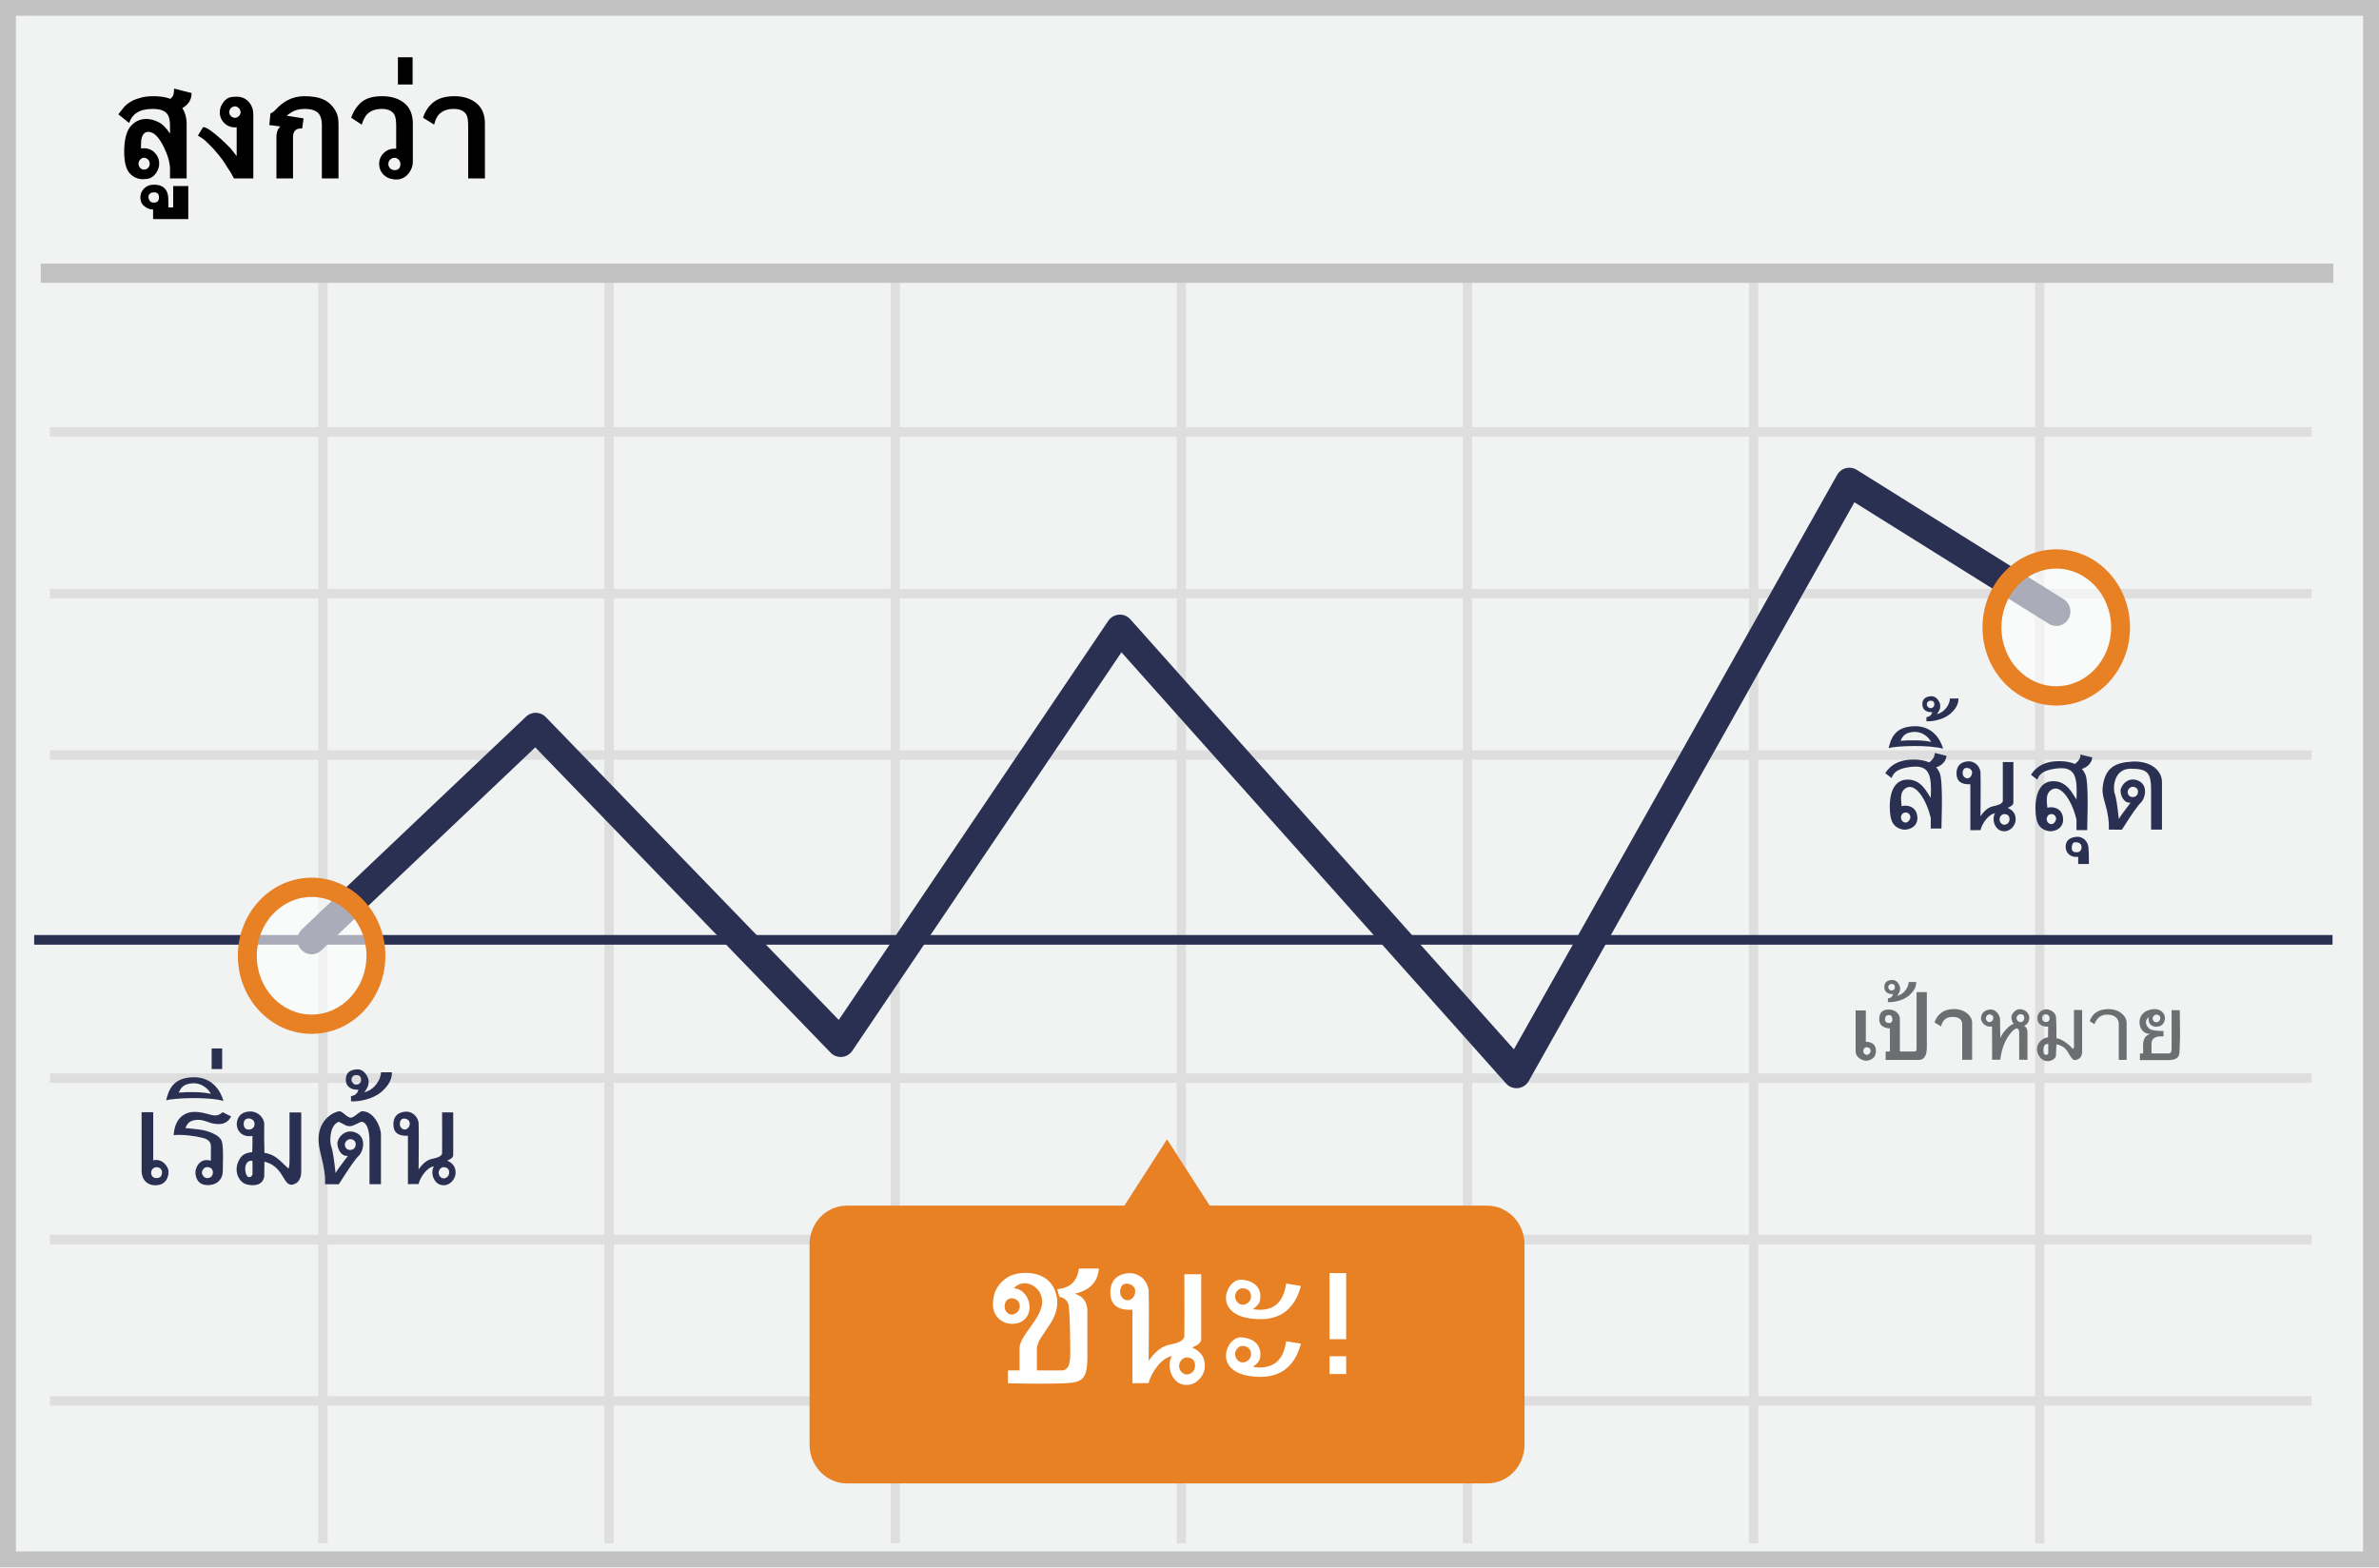
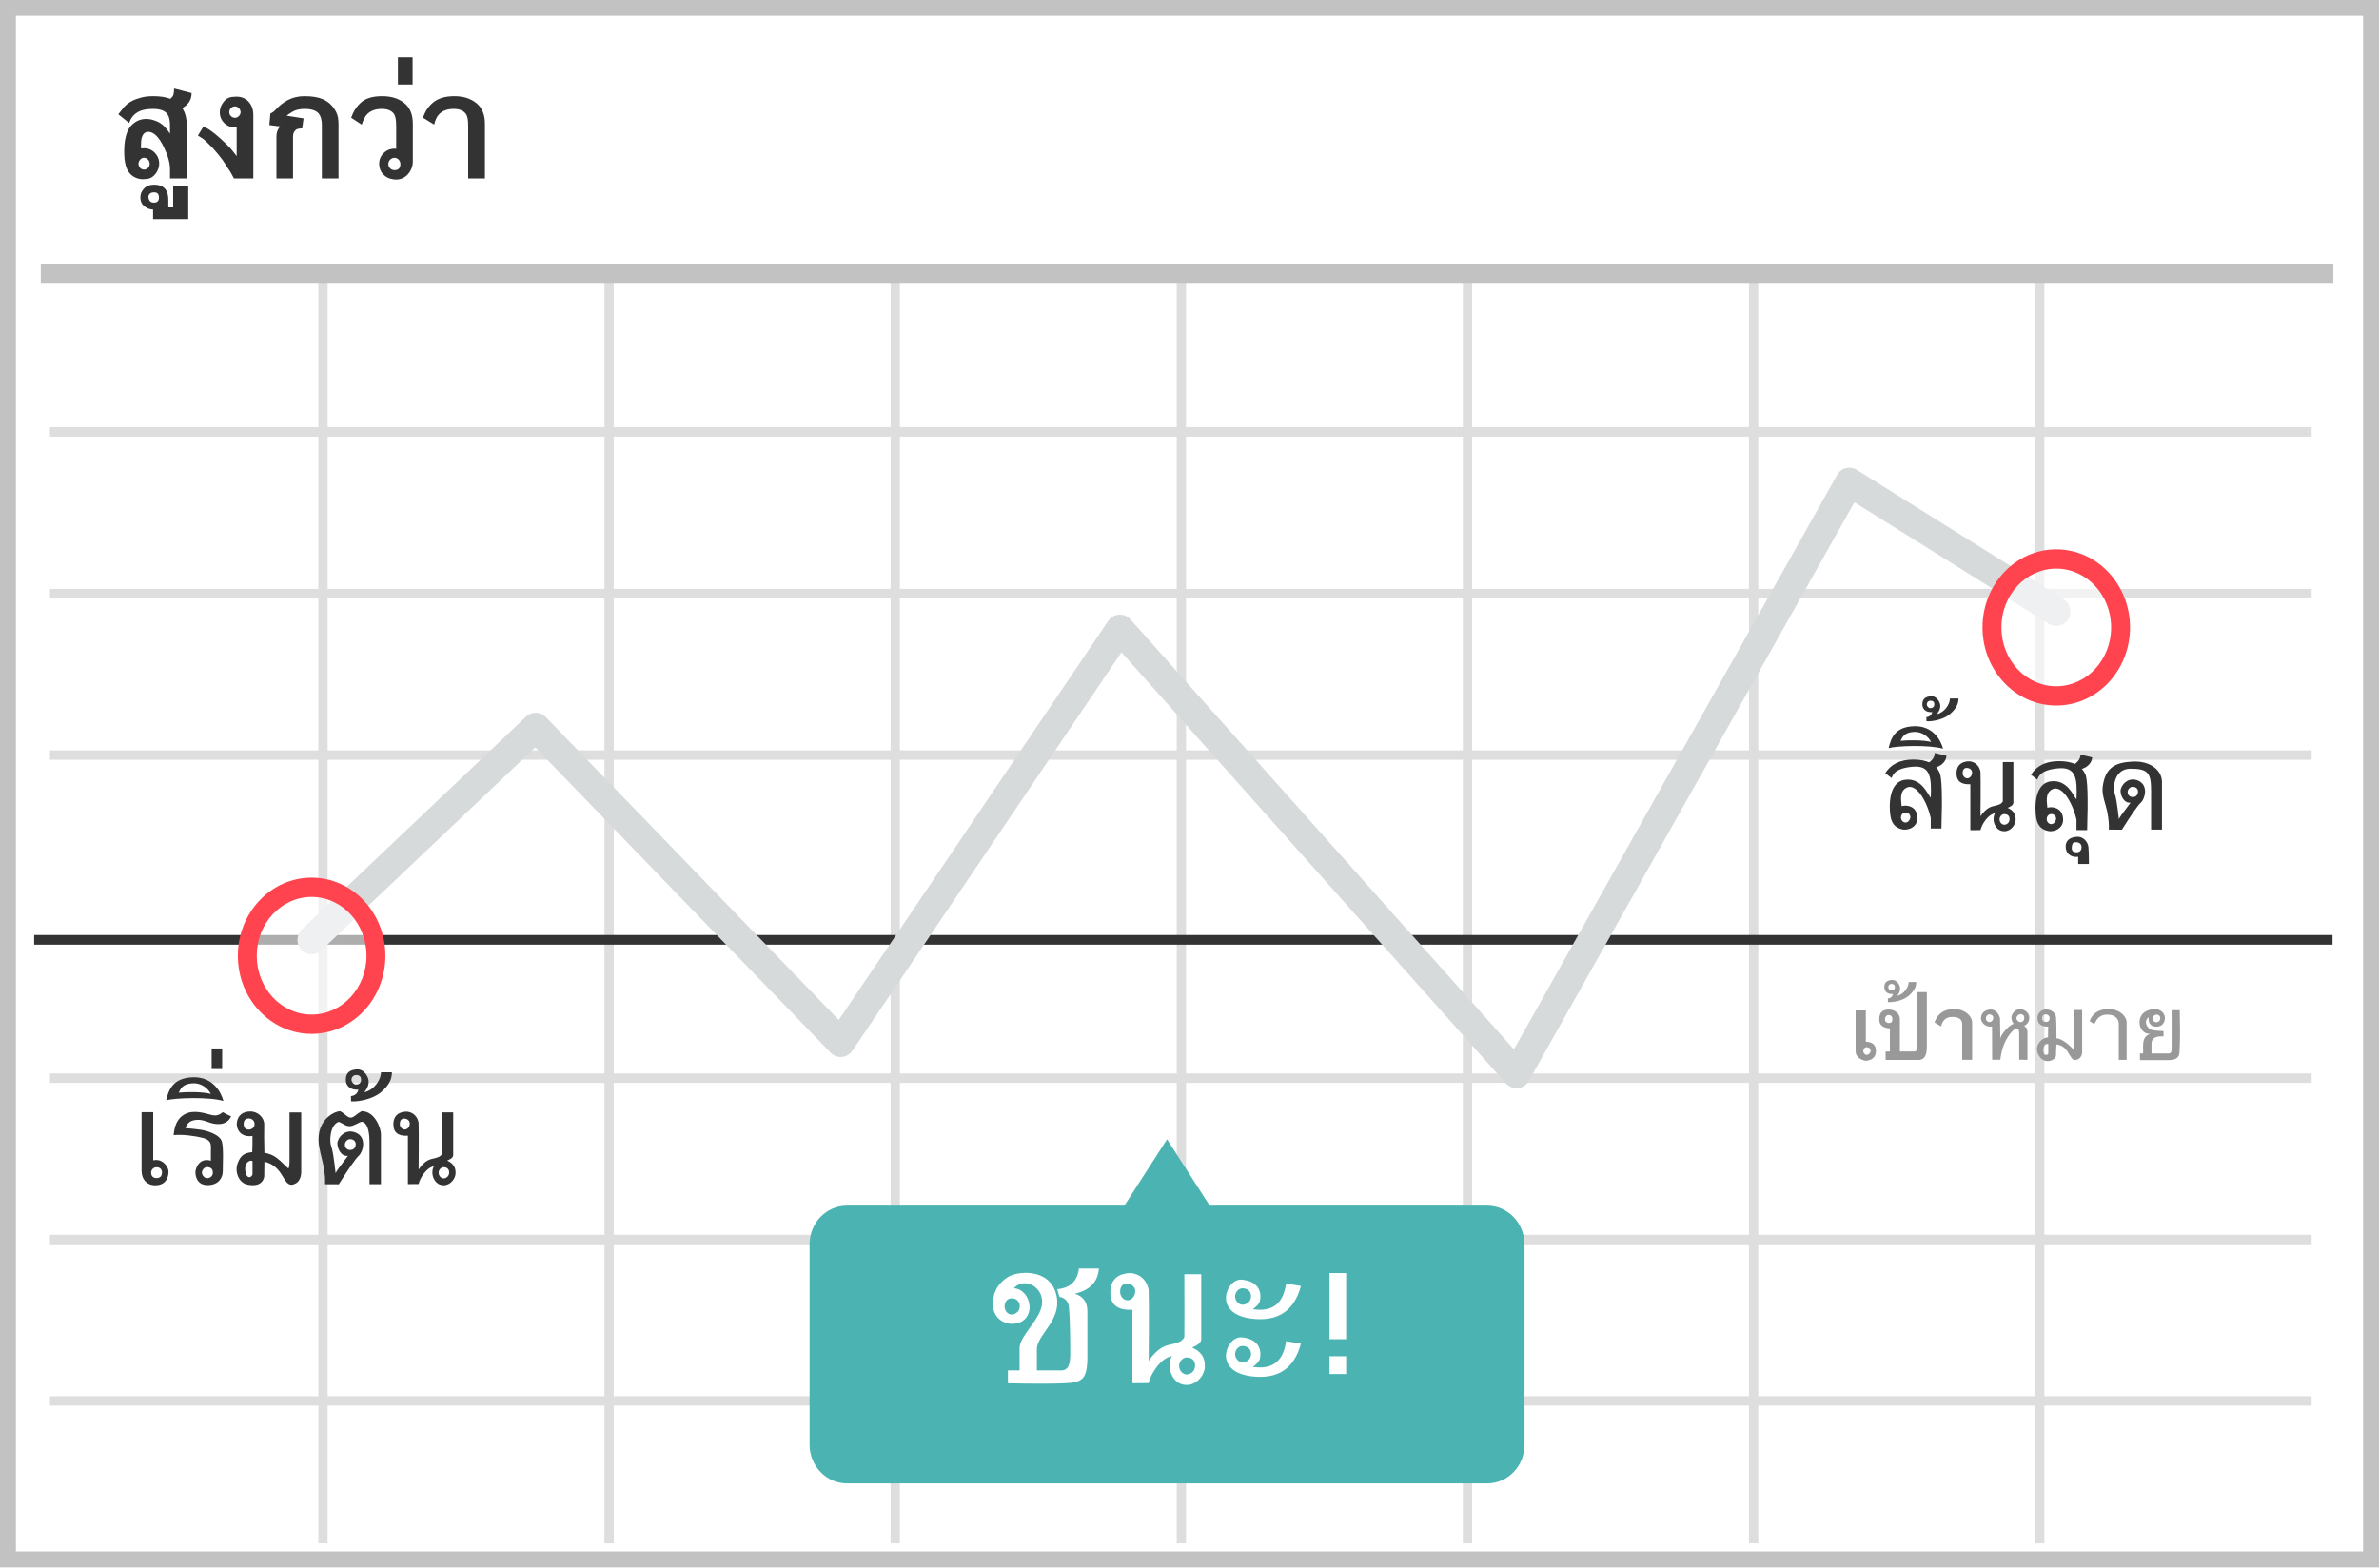
<svg xmlns="http://www.w3.org/2000/svg" width="299" height="197">
  <g fill="none" fill-rule="evenodd">
-     <path fill="#F1F2F2" d="M0 0h299v197H0z" />
+     <path fill="#fff" d="M0 0h299v197H0z" />
    <path d="M2 1.986v193.028h295V1.986H2zM299 0v197H0V0h299z" fill="#C2C2C2" fill-rule="nonzero" />
    <path d="M6.278 54.886v-1.19H290.53v1.19H6.28zm0 20.328v-1.191H290.53v1.19H6.28zm0 20.29v-1.191H290.53v1.19H6.28zm0 40.617v-1.191H290.53v1.19H6.28zm0 20.29v-1.191H290.53v1.19H6.28zm0 20.29v-1.191H290.53v1.19H6.28zM40.008 34h1.167v160h-1.168V34zm35.96 0h1.169v160h-1.168V34zm35.963 0h1.168v160h-1.168V34zm35.962 0h1.168v160h-1.168V34zm35.962 0h1.168v160h-1.168V34zm35.962 0h1.168v160h-1.168V34zm35.962 0h1.168v160h-1.168V34z" fill="#DFDEDE" fill-rule="nonzero" />
-     <path fill="#2A3052" d="M4.295 118.746v-1.212h288.863v1.212z" />
+     <path fill="#333" d="M4.295 118.746v-1.212h288.863v1.212z" />
    <path fill="#C2C2C2" d="M5.128 35.551V33.13h288.13v2.422z" />
-     <path d="M67.275 93.945L40.378 119.47a1.756 1.756 0 0 1-2.517-.092 1.843 1.843 0 0 1 .091-2.568l28.163-26.727a1.756 1.756 0 0 1 2.481.054l36.821 38.07 33.87-50.16a1.76 1.76 0 0 1 2.785-.193l48.2 54.049 40.619-72.197a1.76 1.76 0 0 1 2.475-.644l26.002 16.258a1.838 1.838 0 0 1 .588 2.498 1.76 1.76 0 0 1-2.45.6l-24.439-15.28-40.923 72.737a1.761 1.761 0 0 1-2.862.318l-48.334-54.2-33.82 50.086a1.76 1.76 0 0 1-2.734.245L67.275 93.945z" fill="#2A3052" />
-     <path d="M186.911 151.552h-34.869l-5.364-8.338-5.365 8.338h-34.869c-2.607 0-4.695 2.17-4.695 4.873v25.167c0 2.704 2.124 4.874 4.695 4.874h80.467c2.607 0 4.695-2.17 4.695-4.874v-25.167c0-2.703-2.124-4.873-4.695-4.873z" fill="#E88024" />
+     <path d="M67.275 93.945L40.378 119.47a1.756 1.756 0 01-2.517-.092 1.843 1.843 0 01.091-2.568l28.163-26.727a1.756 1.756 0 012.481.054l36.821 38.07 33.87-50.16a1.76 1.76 0 012.785-.193l48.2 54.049 40.619-72.197a1.76 1.76 0 012.475-.644l26.002 16.258a1.838 1.838 0 01.588 2.498 1.76 1.76 0 01-2.45.6l-24.439-15.28-40.923 72.737a1.761 1.761 0 01-2.862.318l-48.334-54.2-33.82 50.086a1.76 1.76 0 01-2.734.245L67.275 93.945z" fill="#D6DADB" />
+     <path d="M186.911 151.552h-34.869l-5.364-8.338-5.365 8.338h-34.869c-2.607 0-4.695 2.17-4.695 4.873v25.167c0 2.704 2.124 4.874 4.695 4.874h80.467c2.607 0 4.695-2.17 4.695-4.874v-25.167c0-2.703-2.124-4.873-4.695-4.873z" fill="#4BB4B3" />
    <ellipse fill="#FFF" opacity=".6" cx="258.438" cy="78.869" rx="8.084" ry="8.605" />
-     <path d="M258.437 88.686c-5.131 0-9.27-4.407-9.27-9.817s4.139-9.817 9.27-9.817c5.132 0 9.271 4.407 9.271 9.817s-4.139 9.817-9.27 9.817zm0-2.424c3.797 0 6.896-3.298 6.896-7.393s-3.099-7.394-6.896-7.394c-3.797 0-6.896 3.3-6.896 7.394 0 4.095 3.1 7.394 6.896 7.394z" fill="#E88024" fill-rule="nonzero" />
+     <path d="M258.437 88.686c-5.131 0-9.27-4.407-9.27-9.817s4.139-9.817 9.27-9.817c5.132 0 9.271 4.407 9.271 9.817s-4.139 9.817-9.27 9.817zm0-2.424c3.797 0 6.896-3.298 6.896-7.393s-3.099-7.394-6.896-7.394c-3.797 0-6.896 3.3-6.896 7.394 0 4.095 3.1 7.394 6.896 7.394z" fill="#FF444F" fill-rule="nonzero" />
    <ellipse fill="#FFF" opacity=".6" cx="39.165" cy="120.141" rx="8.084" ry="8.605" />
-     <path d="M39.165 129.958c-5.132 0-9.271-4.407-9.271-9.817s4.14-9.817 9.271-9.817c5.132 0 9.271 4.407 9.271 9.817s-4.14 9.817-9.271 9.817zm0-2.424c3.797 0 6.896-3.298 6.896-7.393s-3.099-7.394-6.896-7.394c-3.797 0-6.896 3.3-6.896 7.394 0 4.095 3.099 7.393 6.896 7.393z" fill="#E88024" fill-rule="nonzero" />
-     <path d="M19.258 139.808c-.01 2.601-.01 4.618 0 6.05 1.13-.28 1.923.784 1.923 1.41 0 .627-.243 1.613-1.473 1.716-1.23.102-1.912-.752-1.912-1.8v-7.376h1.462zm.43 6.918a.657.657 0 0 0-.488.19.685.685 0 0 0-.203.49c0 .309.153.681.693.681.539 0 .675-.4.675-.717 0-.316-.204-.644-.676-.644zm8.312-6.92c.35.196.7.37 1.049.519-.3.65-.836.976-1.607.976-1.157 0-1.632-.604-2.732-.53-1.1.074-1.217.699-1.42 1.025.874.083 1.518.154 1.932.213.621.087 2.418.547 2.672 1.515.22.775.106 2.934.106 3.718 0 .784-.52 1.729-1.905 1.729s-1.535-1.207-1.535-1.625c0-.418.441-1.88 1.941-1.444.014-.967.017-1.553.01-1.757-.01-.306-.03-.853-.99-1.103s-2.62-.478-3.695-.35c.082-1.012.365-2.104 1.463-2.664s2.51-.072 3.222.112c.712.185 1.058 0 1.489-.334zm-1.97 6.903c-.398 0-.653.426-.653.691 0 .265.27.692.653.692.382 0 .725-.237.725-.71 0-.475-.326-.673-.725-.673zm-5.147-8.396c.318-1.365.882-2.832 3.383-2.899 2.502-.067 3.525 1.88 3.815 2.977-1.826-.54-6.152-.386-7.198-.078zm1.587-.965c1.026-.111 3.055-.111 4.03.155-.341-.707-1.247-1.401-2.274-1.333-1.027.067-1.454.434-1.756 1.178zm4.131-5.553h1.322v2.584H26.6l.001-2.584zm9.787 8.038h1.471v7.482c0 .73-.334 1.295-.725 1.456-.23.095-.415.231-.746.108-.85-.316-.95-2.327-3.155-2.853-.01.37-.017.996-.022 1.875-.215 1.126-1.312 1.214-2.217.978s-1.521-1.454-1.145-2.593c.38-1.148.984-1.36 1.853-1.463.032-.713.041-1.392.026-2.036-1.401.235-2.064-.785-1.96-1.671.103-.887.737-1.402 1.699-1.402.962-.001 1.766.792 1.744 1.658-.022.866-.015 2.126.022 3.539.797.14 1.325.405 1.987.999.188.168.52.519 1.029.975.098-.14.14-.4.14-1.11v-5.942zm-5.116.76c-.337 0-.647.156-.647.7 0 .542.34.698.647.698.308 0 .724-.219.724-.692 0-.472-.386-.705-.723-.705l-.001-.001zm.465 5.373c-.083-.098-.35-.101-.599.1-.248.201-.456.785-.216 1.5.24.716.815.34.815 0v-1.6zm14.704 2.891v-5.254c0-2.351-.735-2.59-.987-2.59s-.974.551-1.496.551-.691-.256-1.38-.551c-1.15.396-1.184 2.528-.948 3.083.157.37.34 1.493.547 3.37.062-.18.578-.905 1.553-2.173-.869.113-1.328-.92-1.328-1.57 0-.649.96-1.953 2.35-1.334 1.39.619.868 2.426.328 2.904-.36.32-1.193 1.51-2.502 3.574l-1.73-.01c.03-.536.03-1.172-.228-2.457-.17-.848-.583-2.106-.583-3.18 0-2.699 2.166-3.543 2.686-3.543.532.21.93.813 1.34.813.413 0 .633-.391 1.39-.813 1.706 0 2.426 2.213 2.426 2.893v6.287H46.44zm-2.431-5.66c-.372 0-.668.358-.668.682 0 .325.213.672.668.672.455 0 .7-.323.7-.722 0-.4-.328-.633-.7-.633v.001zm3.874-8.409c.761.003 1.155 0 1.372 0 .007.694-.213 1.522-1.372 2.507-1.02.865-2.804 1.213-3.764 1.146l-.01-.66c.504-.058.816-.328.938-.81-.836.066-1.586-.324-1.586-1.253 0-.93.584-1.231 1.363-1.299.779-.068 1.274.637 1.445 1.149.172.512 0 1.178-.493 1.727 1.253-.261 2.107-1.577 2.107-2.507zm-3.14.347a.563.563 0 0 0-.404.172.586.586 0 0 0-.164.413c0 .29.272.613.568.613.297 0 .637-.148.637-.613 0-.466-.288-.585-.637-.585zm10.82 4.695h1.398v5.382c0 .36-.52.577-.754.677.785.37 1.054.84 1.054 1.553 0 .712-.646 1.547-1.504 1.547-.856 0-1.264-.711-1.377-1.238-.113-.526.029-1.03.179-1.147-.914.115-1.774 1.435-1.949 2.23l-1.343.012v-6.08c-1.218.064-1.828-.412-1.828-1.431 0-1.528 1.314-1.598 1.66-1.598.346 0 1.283.217 1.511 1.385.05 1.277 0 5.566 0 5.88.334-.503.91-1.152 1.624-1.314.716-.163 1.133-.254 1.328-.654.012-.816.012-2.55 0-5.205v.001zm.191 6.884c-.29 0-.623.298-.623.705s.334.704.623.704a.698.698 0 0 0 .505-.225.727.727 0 0 0 .192-.526c0-.53-.406-.658-.696-.658zm-4.976-6.107c-.384 0-.53.332-.53.688 0 .356.28.688.617.688.338 0 .635-.35.635-.746 0-.395-.338-.63-.722-.63zM237.368 94.04c.303-1.298.839-2.692 3.216-2.756 2.377-.063 3.35 1.788 3.626 2.83-1.736-.513-5.848-.367-6.841-.074h-.001zm1.508-.918c.976-.106 2.904-.106 3.832.147-.325-.672-1.186-1.331-2.162-1.267-.976.064-1.383.413-1.67 1.12zm31.481 11.162v-4.88c0-2.235-.375-2.775-2.578-2.775-2.202 0-2.22 2.602-1.995 3.13.15.35.323 1.418.52 3.203.06-.172.55-.86 1.475-2.066-.825.108-1.261-.874-1.261-1.491 0-.618.912-1.857 2.233-1.27 1.321.589.825 2.306.313 2.761-.343.303-1.135 1.435-2.378 3.397l-1.645-.01c.027-.51.027-1.114-.217-2.335-.161-.806-.682-2.012-.554-3.022.307-2.406 1.514-3.072 3.727-3.193 2.212-.122 3.726 1.051 3.726 2.575v5.976h-1.366zm-2.31-5.38c-.355 0-.636.34-.636.648 0 .309.203.639.635.639s.667-.307.667-.687c0-.38-.313-.6-.667-.6zm-22.978-11.099c.597.003.904 0 1.076 0 .005.544-.168 1.192-1.076 1.963-.797.677-2.195.95-2.946.898l-.008-.518c.395-.044.64-.256.735-.633-.655.051-1.242-.254-1.242-.982s.458-.963 1.067-1.016c.61-.053.998.498 1.131.9.135.4 0 .921-.386 1.351.981-.204 1.649-1.235 1.649-1.963zm-2.458.272a.44.44 0 0 0-.315.135.459.459 0 0 0-.129.323c0 .227.213.48.444.48.233 0 .5-.115.5-.48s-.226-.458-.5-.458zm9.108 7.711h1.33v5.116c0 .342-.495.549-.715.643.745.353 1 .8 1 1.477 0 .676-.614 1.47-1.428 1.47-.815 0-1.202-.676-1.31-1.176-.108-.5.027-.98.17-1.09-.869.11-1.686 1.363-1.853 2.119l-1.276.012v-5.78c-1.158.062-1.737-.391-1.737-1.36 0-1.452 1.248-1.519 1.577-1.519.33 0 1.22.207 1.436 1.317.047 1.213 0 5.29 0 5.588.319-.477.865-1.094 1.545-1.249.679-.154 1.077-.24 1.262-.62.01-.776.01-2.425 0-4.948zm.184 6.544c-.277 0-.593.283-.593.67 0 .386.317.67.593.67a.677.677 0 0 0 .662-.715c0-.503-.387-.625-.662-.625zm-4.73-5.804c-.366 0-.504.315-.504.654 0 .338.265.654.587.654.32 0 .603-.334.603-.71 0-.375-.322-.598-.687-.598zm13.603-.494c.257-.204.706-.546.706-1.19.636.152 1.125.273 1.467.364 0 .523-.446 1.186-1.292 1.448.228.251.351.497.428.666.287.547.365 2.888.235 7.022h-1.342c.007-.55.007-.99 0-1.32-.573-2.429-1.921-4.321-2.991-3.83-1.07.49-.67 1.825-.67 2.341.67-.19 1.854 0 1.976 1.326.124 1.325-1.183 1.738-1.835 1.608-.652-.13-1.348-.469-1.544-1.69-.197-1.222-.246-4.281 1.819-4.558 2.064-.276 2.834 1.767 3.245 2.265.124-2.726-.092-4.12-2.345-3.9-2.252.22-2.42 1.066-2.577 1.416a20.841 20.841 0 0 0-.798-.614c.725-1.141 1.901-1.712 3.531-1.712.873 0 1.513.147 1.987.358zm-2.955 6.298c-.39 0-.586.334-.586.633s.227.632.586.632.596-.441.596-.693a.584.584 0 0 0-.596-.572zm-15.36-6.497c.256-.204.706-.546.706-1.19.636.151 1.125.272 1.468.363 0 .524-.446 1.187-1.293 1.449.228.25.353.497.428.665.287.548.366 2.889.235 7.023h-1.342c.006-.55.006-.991 0-1.321-.573-2.428-1.92-4.32-2.991-3.83-1.07.49-.67 1.825-.67 2.342.67-.19 1.854 0 1.976 1.325.123 1.326-1.184 1.739-1.834 1.609-.652-.13-1.348-.47-1.545-1.69-.196-1.223-.245-4.282 1.82-4.558 2.063-.277 2.833 1.767 3.244 2.264.124-2.726-.092-4.12-2.344-3.9-2.254.22-2.421 1.067-2.578 1.416a20.841 20.841 0 0 0-.798-.614c.725-1.14 1.902-1.711 3.532-1.711.872 0 1.512.146 1.987.358zm-2.955 6.298c-.389 0-.586.333-.586.632 0 .3.228.632.586.632.359 0 .596-.44.596-.692a.584.584 0 0 0-.596-.572zm21.686 6.472a41.501 41.501 0 0 1 0-.904c-1.088.127-1.574-.582-1.574-1.27 0-.686.41-1.153 1.344-1.24.934-.086 1.445.706 1.513 1.24.045.358.068 1.082.068 2.174h-1.351zm-.264-2.732c-.258 0-.477 0-.54.614-.06.614.363.645.638.645s.587-.157.587-.645-.427-.614-.685-.614z" fill="#2A3052" fill-rule="nonzero" />
-     <path d="M272.934 126.98h1.023c.047 2.251.047 3.704 0 4.359-.071.981.245 1.917-1.468 1.917h-3.538v-.832h.394c.092-.718-.326-2.111.927-2.463-1.534.086-1.936-2.305-.408-2.914 1.53-.609 2.23.312 2.23.888 0 .548-.29 1.123-1.077 1.123-.408 0-1.082-.194-.97-1.192-.55.398-.389 1.122.179 1.502.204.137.766.215 1.69.235v.677c-1.005-.067-1.508.238-1.508.916v1.228h2.081c.445 0 .445-.25.445-.92v-4.524zm-1.922.555c-.19 0-.462.223-.462.481 0 .26.195.482.461.482.269 0 .496-.195.496-.537 0-.341-.306-.426-.495-.426zm-4.72 5.69h.989v-4.704c0-.749-.904-1.777-2.53-1.668-1.083.073-1.788.576-2.115 1.509.188.111.388.236.598.375.301-.784.819-1.183 1.553-1.196 1.1-.02 1.506.569 1.506 1.196v4.488zm-19.677-.005h1.247v-4.704c0-.748-.903-1.776-2.529-1.667-1.084.072-1.818.628-2.202 1.667.342.198.618.366.83.505.18-.78.637-1.176 1.372-1.19 1.101-.02 1.282.526 1.282.902v4.487zm14.046-6.258h1.03v5.243c0 .507-.25 1.048-1.03 1.048-.705-.41-.676-1.733-2.198-1.974-.04.531-.059.993-.059 1.385 0 .59-1.458 1.28-2.17 0-.713-1.28.474-2.26 1.166-2.26.013-.76.02-1.21.02-1.35-.43.002-1.274-.076-1.34-.961-.065-.886.653-1.215 1.1-1.215.448 0 1.167.329 1.223.97.057.641.057 1.923.06 2.679.652-.033 1.867 1.047 2.032 1.3.232.04.166-.506.166-.964v-3.901zm-3.587.542c-.237 0-.415.17-.415.482 0 .312.211.482.47.482.26 0 .471-.122.471-.478s-.289-.486-.526-.486zm.359 3.733c-.495-.109-.677.425-.612.988.067.564.612.393.612.174v-1.162zm-2.617 1.983l-1.034-.012-.006-3.515c-.092-.667-.538-.495-1.119.235-.58.73-1.08 1.764-1.254 3.286h-1.025l-.012-4.184c-1.005.148-1.392-.706-1.392-.982s.08-.995 1.034-1.138c.953-.144 1.373.875 1.362 1.205-.006.22.004 1.01.033 2.374.229-.679 1.229-1.724 1.715-1.802-.203-.078-.318-.563-.318-.84 0-.276.397-.993 1.068-.993.67 0 1.179.544 1.179 1.047 0 .504-.225.852-.659 1.061.257.106.428.405.428.73v3.528zm-.88-5.734c-.249 0-.5.252-.5.5 0 .247.271.499.5.499.229 0 .479-.162.479-.526 0-.365-.23-.473-.48-.473zm-3.912.022c-.212 0-.437.25-.437.488s.19.482.437.482.448-.155.496-.482c.048-.326-.285-.488-.496-.488zm-7.852-2.794v6.884c0 .768-.152 1.636-1.03 1.636h-4.149v-1.06h.534v-2.896c-.894-.063-1.34-.448-1.34-1.155 0-1.062.654-1.224 1.226-1.224.571 0 1.37.373 1.37 1.224v4.05h1.77c.327 0 .327-.131.327-.482v-6.977h1.292zm-4.812 2.877c-.268 0-.45.242-.45.554 0 .311.255.453.449.453.195 0 .48-.022.48-.453s-.213-.554-.48-.554zm-2.856-.577v3.936c.845.017 1.268.408 1.268 1.172 0 1.146-1.14 1.22-1.268 1.22-.127 0-1.285-.22-1.285-1.22v-5.108h1.285zm.125 4.62c-.25 0-.443.197-.443.481 0 .285.222.483.443.483.22 0 .472-.234.472-.514s-.224-.45-.472-.45z" fill="#6D6E71" fill-rule="nonzero" />
-     <path d="M239.888 123.44c.527.002.8 0 .95 0 .005.48-.147 1.054-.95 1.737-.706.599-1.943.84-2.608.793l-.008-.457c.35-.04.567-.227.651-.561-.579.046-1.098-.224-1.098-.868s.404-.853.943-.9c.54-.047.883.442 1.002.796.118.355 0 .816-.342 1.197.869-.182 1.46-1.093 1.46-1.737zm-2.175.24a.39.39 0 0 0-.28.119.405.405 0 0 0-.114.286c0 .201.189.425.394.425.205 0 .442-.102.442-.425 0-.322-.2-.405-.441-.405h-.001z" fill="#6D6E71" fill-rule="nonzero" />
+     <path d="M39.165 129.958c-5.132 0-9.271-4.407-9.271-9.817s4.14-9.817 9.271-9.817c5.132 0 9.271 4.407 9.271 9.817s-4.14 9.817-9.271 9.817zm0-2.424c3.797 0 6.896-3.298 6.896-7.393s-3.099-7.394-6.896-7.394c-3.797 0-6.896 3.3-6.896 7.394 0 4.095 3.099 7.393 6.896 7.393z" fill="#FF444F" fill-rule="nonzero" />
+     <path d="M19.258 139.808c-.01 2.601-.01 4.618 0 6.05 1.13-.28 1.923.784 1.923 1.41 0 .627-.243 1.613-1.473 1.716-1.23.102-1.912-.752-1.912-1.8v-7.376h1.462zm.43 6.918a.657.657 0 00-.488.19.685.685 0 00-.203.49c0 .309.153.681.693.681.539 0 .675-.4.675-.717 0-.316-.204-.644-.676-.644zm8.312-6.92c.35.196.7.37 1.049.519-.3.65-.836.976-1.607.976-1.157 0-1.632-.604-2.732-.53-1.1.074-1.217.699-1.42 1.025.874.083 1.518.154 1.932.213.621.087 2.418.547 2.672 1.515.22.775.106 2.934.106 3.718 0 .784-.52 1.729-1.905 1.729s-1.535-1.207-1.535-1.625c0-.418.441-1.88 1.941-1.444.014-.967.017-1.553.01-1.757-.01-.306-.03-.853-.99-1.103s-2.62-.478-3.695-.35c.082-1.012.365-2.104 1.463-2.664s2.51-.072 3.222.112c.712.185 1.058 0 1.489-.334zm-1.97 6.903c-.398 0-.653.426-.653.691 0 .265.27.692.653.692.382 0 .725-.237.725-.71 0-.475-.326-.673-.725-.673zm-5.147-8.396c.318-1.365.882-2.832 3.383-2.899 2.502-.067 3.525 1.88 3.815 2.977-1.826-.54-6.152-.386-7.198-.078zm1.587-.965c1.026-.111 3.055-.111 4.03.155-.341-.707-1.247-1.401-2.274-1.333-1.027.067-1.454.434-1.756 1.178zm4.131-5.553h1.322v2.584H26.6l.001-2.584zm9.787 8.038h1.471v7.482c0 .73-.334 1.295-.725 1.456-.23.095-.415.231-.746.108-.85-.316-.95-2.327-3.155-2.853-.01.37-.017.996-.022 1.875-.215 1.126-1.312 1.214-2.217.978s-1.521-1.454-1.145-2.593c.38-1.148.984-1.36 1.853-1.463.032-.713.041-1.392.026-2.036-1.401.235-2.064-.785-1.96-1.671.103-.887.737-1.402 1.699-1.402.962-.001 1.766.792 1.744 1.658-.022.866-.015 2.126.022 3.539.797.14 1.325.405 1.987.999.188.168.52.519 1.029.975.098-.14.14-.4.14-1.11v-5.942zm-5.116.76c-.337 0-.647.156-.647.7 0 .542.34.698.647.698.308 0 .724-.219.724-.692 0-.472-.386-.705-.723-.705l-.001-.001zm.465 5.373c-.083-.098-.35-.101-.599.1-.248.201-.456.785-.216 1.5.24.716.815.34.815 0v-1.6zm14.704 2.891v-5.254c0-2.351-.735-2.59-.987-2.59s-.974.551-1.496.551-.691-.256-1.38-.551c-1.15.396-1.184 2.528-.948 3.083.157.37.34 1.493.547 3.37.062-.18.578-.905 1.553-2.173-.869.113-1.328-.92-1.328-1.57 0-.649.96-1.953 2.35-1.334 1.39.619.868 2.426.328 2.904-.36.32-1.193 1.51-2.502 3.574l-1.73-.01c.03-.536.03-1.172-.228-2.457-.17-.848-.583-2.106-.583-3.18 0-2.699 2.166-3.543 2.686-3.543.532.21.93.813 1.34.813.413 0 .633-.391 1.39-.813 1.706 0 2.426 2.213 2.426 2.893v6.287H46.44zm-2.431-5.66c-.372 0-.668.358-.668.682 0 .325.213.672.668.672.455 0 .7-.323.7-.722 0-.4-.328-.633-.7-.633v.001zm3.874-8.409c.761.003 1.155 0 1.372 0 .007.694-.213 1.522-1.372 2.507-1.02.865-2.804 1.213-3.764 1.146l-.01-.66c.504-.058.816-.328.938-.81-.836.066-1.586-.324-1.586-1.253 0-.93.584-1.231 1.363-1.299.779-.068 1.274.637 1.445 1.149.172.512 0 1.178-.493 1.727 1.253-.261 2.107-1.577 2.107-2.507zm-3.14.347a.563.563 0 00-.404.172.586.586 0 00-.164.413c0 .29.272.613.568.613.297 0 .637-.148.637-.613 0-.466-.288-.585-.637-.585zm10.82 4.695h1.398v5.382c0 .36-.52.577-.754.677.785.37 1.054.84 1.054 1.553 0 .712-.646 1.547-1.504 1.547-.856 0-1.264-.711-1.377-1.238-.113-.526.029-1.03.179-1.147-.914.115-1.774 1.435-1.949 2.23l-1.343.012v-6.08c-1.218.064-1.828-.412-1.828-1.431 0-1.528 1.314-1.598 1.66-1.598.346 0 1.283.217 1.511 1.385.05 1.277 0 5.566 0 5.88.334-.503.91-1.152 1.624-1.314.716-.163 1.133-.254 1.328-.654.012-.816.012-2.55 0-5.205v.001zm.191 6.884c-.29 0-.623.298-.623.705s.334.704.623.704a.698.698 0 00.505-.225.727.727 0 00.192-.526c0-.53-.406-.658-.696-.658zm-4.976-6.107c-.384 0-.53.332-.53.688 0 .356.28.688.617.688.338 0 .635-.35.635-.746 0-.395-.338-.63-.722-.63zM237.368 94.04c.303-1.298.839-2.692 3.216-2.756 2.377-.063 3.35 1.788 3.626 2.83-1.736-.513-5.848-.367-6.841-.074h-.001zm1.508-.918c.976-.106 2.904-.106 3.832.147-.325-.672-1.186-1.331-2.162-1.267-.976.064-1.383.413-1.67 1.12zm31.481 11.162v-4.88c0-2.235-.375-2.775-2.578-2.775-2.202 0-2.22 2.602-1.995 3.13.15.35.323 1.418.52 3.203.06-.172.55-.86 1.475-2.066-.825.108-1.261-.874-1.261-1.491 0-.618.912-1.857 2.233-1.27 1.321.589.825 2.306.313 2.761-.343.303-1.135 1.435-2.378 3.397l-1.645-.01c.027-.51.027-1.114-.217-2.335-.161-.806-.682-2.012-.554-3.022.307-2.406 1.514-3.072 3.727-3.193 2.212-.122 3.726 1.051 3.726 2.575v5.976h-1.366zm-2.31-5.38c-.355 0-.636.34-.636.648 0 .309.203.639.635.639s.667-.307.667-.687c0-.38-.313-.6-.667-.6zm-22.978-11.099c.597.003.904 0 1.076 0 .005.544-.168 1.192-1.076 1.963-.797.677-2.195.95-2.946.898l-.008-.518c.395-.044.64-.256.735-.633-.655.051-1.242-.254-1.242-.982s.458-.963 1.067-1.016c.61-.053.998.498 1.131.9.135.4 0 .921-.386 1.351.981-.204 1.649-1.235 1.649-1.963zm-2.458.272a.44.44 0 00-.315.135.459.459 0 00-.129.323c0 .227.213.48.444.48.233 0 .5-.115.5-.48s-.226-.458-.5-.458zm9.108 7.711h1.33v5.116c0 .342-.495.549-.715.643.745.353 1 .8 1 1.477 0 .676-.614 1.47-1.428 1.47-.815 0-1.202-.676-1.31-1.176-.108-.5.027-.98.17-1.09-.869.11-1.686 1.363-1.853 2.119l-1.276.012v-5.78c-1.158.062-1.737-.391-1.737-1.36 0-1.452 1.248-1.519 1.577-1.519.33 0 1.22.207 1.436 1.317.047 1.213 0 5.29 0 5.588.319-.477.865-1.094 1.545-1.249.679-.154 1.077-.24 1.262-.62.01-.776.01-2.425 0-4.948zm.184 6.544c-.277 0-.593.283-.593.67 0 .386.317.67.593.67a.677.677 0 00.662-.715c0-.503-.387-.625-.662-.625zm-4.73-5.804c-.366 0-.504.315-.504.654 0 .338.265.654.587.654.32 0 .603-.334.603-.71 0-.375-.322-.598-.687-.598zm13.603-.494c.257-.204.706-.546.706-1.19.636.152 1.125.273 1.467.364 0 .523-.446 1.186-1.292 1.448.228.251.351.497.428.666.287.547.365 2.888.235 7.022h-1.342c.007-.55.007-.99 0-1.32-.573-2.429-1.921-4.321-2.991-3.83-1.07.49-.67 1.825-.67 2.341.67-.19 1.854 0 1.976 1.326.124 1.325-1.183 1.738-1.835 1.608-.652-.13-1.348-.469-1.544-1.69-.197-1.222-.246-4.281 1.819-4.558 2.064-.276 2.834 1.767 3.245 2.265.124-2.726-.092-4.12-2.345-3.9-2.252.22-2.42 1.066-2.577 1.416a20.841 20.841 0 00-.798-.614c.725-1.141 1.901-1.712 3.531-1.712.873 0 1.513.147 1.987.358zm-2.955 6.298c-.39 0-.586.334-.586.633s.227.632.586.632.596-.441.596-.693a.584.584 0 00-.596-.572zm-15.36-6.497c.256-.204.706-.546.706-1.19.636.151 1.125.272 1.468.363 0 .524-.446 1.187-1.293 1.449.228.25.353.497.428.665.287.548.366 2.889.235 7.023h-1.342c.006-.55.006-.991 0-1.321-.573-2.428-1.92-4.32-2.991-3.83-1.07.49-.67 1.825-.67 2.342.67-.19 1.854 0 1.976 1.325.123 1.326-1.184 1.739-1.834 1.609-.652-.13-1.348-.47-1.545-1.69-.196-1.223-.245-4.282 1.82-4.558 2.063-.277 2.833 1.767 3.244 2.264.124-2.726-.092-4.12-2.344-3.9-2.254.22-2.421 1.067-2.578 1.416a20.841 20.841 0 00-.798-.614c.725-1.14 1.902-1.711 3.532-1.711.872 0 1.512.146 1.987.358zm-2.955 6.298c-.389 0-.586.333-.586.632 0 .3.228.632.586.632.359 0 .596-.44.596-.692a.584.584 0 00-.596-.572zm21.686 6.472a41.501 41.501 0 010-.904c-1.088.127-1.574-.582-1.574-1.27 0-.686.41-1.153 1.344-1.24.934-.086 1.445.706 1.513 1.24.045.358.068 1.082.068 2.174h-1.351zm-.264-2.732c-.258 0-.477 0-.54.614-.06.614.363.645.638.645s.587-.157.587-.645-.427-.614-.685-.614z" fill="#333" fill-rule="nonzero" />
+     <path d="M272.934 126.98h1.023c.047 2.251.047 3.704 0 4.359-.071.981.245 1.917-1.468 1.917h-3.538v-.832h.394c.092-.718-.326-2.111.927-2.463-1.534.086-1.936-2.305-.408-2.914 1.53-.609 2.23.312 2.23.888 0 .548-.29 1.123-1.077 1.123-.408 0-1.082-.194-.97-1.192-.55.398-.389 1.122.179 1.502.204.137.766.215 1.69.235v.677c-1.005-.067-1.508.238-1.508.916v1.228h2.081c.445 0 .445-.25.445-.92v-4.524zm-1.922.555c-.19 0-.462.223-.462.481 0 .26.195.482.461.482.269 0 .496-.195.496-.537 0-.341-.306-.426-.495-.426zm-4.72 5.69h.989v-4.704c0-.749-.904-1.777-2.53-1.668-1.083.073-1.788.576-2.115 1.509.188.111.388.236.598.375.301-.784.819-1.183 1.553-1.196 1.1-.02 1.506.569 1.506 1.196v4.488zm-19.677-.005h1.247v-4.704c0-.748-.903-1.776-2.529-1.667-1.084.072-1.818.628-2.202 1.667.342.198.618.366.83.505.18-.78.637-1.176 1.372-1.19 1.101-.02 1.282.526 1.282.902v4.487zm14.046-6.258h1.03v5.243c0 .507-.25 1.048-1.03 1.048-.705-.41-.676-1.733-2.198-1.974-.04.531-.059.993-.059 1.385 0 .59-1.458 1.28-2.17 0-.713-1.28.474-2.26 1.166-2.26.013-.76.02-1.21.02-1.35-.43.002-1.274-.076-1.34-.961-.065-.886.653-1.215 1.1-1.215.448 0 1.167.329 1.223.97.057.641.057 1.923.06 2.679.652-.033 1.867 1.047 2.032 1.3.232.04.166-.506.166-.964v-3.901zm-3.587.542c-.237 0-.415.17-.415.482 0 .312.211.482.47.482.26 0 .471-.122.471-.478s-.289-.486-.526-.486zm.359 3.733c-.495-.109-.677.425-.612.988.067.564.612.393.612.174v-1.162zm-2.617 1.983l-1.034-.012-.006-3.515c-.092-.667-.538-.495-1.119.235-.58.73-1.08 1.764-1.254 3.286h-1.025l-.012-4.184c-1.005.148-1.392-.706-1.392-.982s.08-.995 1.034-1.138c.953-.144 1.373.875 1.362 1.205-.006.22.004 1.01.033 2.374.229-.679 1.229-1.724 1.715-1.802-.203-.078-.318-.563-.318-.84 0-.276.397-.993 1.068-.993.67 0 1.179.544 1.179 1.047 0 .504-.225.852-.659 1.061.257.106.428.405.428.73v3.528zm-.88-5.734c-.249 0-.5.252-.5.5 0 .247.271.499.5.499.229 0 .479-.162.479-.526 0-.365-.23-.473-.48-.473zm-3.912.022c-.212 0-.437.25-.437.488s.19.482.437.482.448-.155.496-.482c.048-.326-.285-.488-.496-.488zm-7.852-2.794v6.884c0 .768-.152 1.636-1.03 1.636h-4.149v-1.06h.534v-2.896c-.894-.063-1.34-.448-1.34-1.155 0-1.062.654-1.224 1.226-1.224.571 0 1.37.373 1.37 1.224v4.05h1.77c.327 0 .327-.131.327-.482v-6.977h1.292zm-4.812 2.877c-.268 0-.45.242-.45.554 0 .311.255.453.449.453.195 0 .48-.022.48-.453s-.213-.554-.48-.554zm-2.856-.577v3.936c.845.017 1.268.408 1.268 1.172 0 1.146-1.14 1.22-1.268 1.22-.127 0-1.285-.22-1.285-1.22v-5.108h1.285zm.125 4.62c-.25 0-.443.197-.443.481 0 .285.222.483.443.483.22 0 .472-.234.472-.514s-.224-.45-.472-.45z" fill="#999" fill-rule="nonzero" />
+     <path d="M239.888 123.44c.527.002.8 0 .95 0 .005.48-.147 1.054-.95 1.737-.706.599-1.943.84-2.608.793l-.008-.457c.35-.04.567-.227.651-.561-.579.046-1.098-.224-1.098-.868s.404-.853.943-.9c.54-.047.883.442 1.002.796.118.355 0 .816-.342 1.197.869-.182 1.46-1.093 1.46-1.737zm-2.175.24a.39.39 0 00-.28.119.405.405 0 00-.114.286c0 .201.189.425.394.425.205 0 .442-.102.442-.425 0-.322-.2-.405-.441-.405h-.001z" fill="#999" fill-rule="nonzero" />
    <path d="M169.19 168.343h-2.09v-8.313h2.09v8.313zm0 4.374h-2.09v-2.233h2.09v2.233zm-33.59-13.259h2.516c-.13 1.68-1.143 2.737-3.042 3.168 1.046.31 1.592 1.053 1.592 2.191 0 1.802-.01 3.952 0 5.714 0 2.948-.684 3.25-2.934 3.351-1.5.067-3.852.067-7.055 0v-1.617h1.465v-2.92c.15-1.621 2.842-3.679 2.842-5.692 0-2.013-2.328-3.117-3.566-1.718 1.038.06 1.909.993 1.986 2.338 0 1.403-1.01 2.137-2.179 2.137-1.168 0-2.43-.807-2.43-2.454 0-1.647.716-2.683 1.882-3.429 1.167-.746 5.145-1.166 6.049 2.099.905 3.264-2.41 5.08-2.41 6.978v2.66h3.056c.897 0 1.14-.746 1.14-2.132 0-.913 0-3.913-.172-5.86-.083-.95-.89-1.237-1.173-1.237-.175-.503-.18-.603-.287-.98 1.626-.151 2.532-1.017 2.72-2.597zm-8.463 3.742c-.476 0-.876.391-.876 1.02 0 .63.46 1.02.876 1.02s1.035-.345 1.035-1.044c0-.7-.56-.996-1.035-.996zm21.715-3.023h2.123v8.177c0 .546-.79.876-1.144 1.028 1.192.563 1.6 1.277 1.6 2.359 0 1.081-.98 2.35-2.283 2.35s-1.921-1.08-2.093-1.88c-.172-.8.043-1.566.27-1.742-1.386.175-2.695 2.18-2.96 3.386l-2.038.02v-9.238c-1.852.099-2.777-.625-2.777-2.173 0-2.32 1.994-2.427 2.52-2.427.525 0 1.948.33 2.295 2.104.075 1.94 0 8.454 0 8.931.51-.763 1.382-1.75 2.468-1.996 1.087-.246 1.722-.385 2.019-.992.016-1.24.016-3.876 0-7.907zm.29 10.459c-.44 0-.947.452-.947 1.07 0 .618.509 1.07.948 1.07.439 0 1.058-.338 1.058-1.142 0-.803-.617-.998-1.058-.998zm-7.56-9.278c-.583 0-.803.505-.803 1.046s.424 1.045.936 1.045c.513 0 .965-.533.965-1.133s-.514-.958-1.097-.958zm20.057-.019l1.866.31c-.849 3.156-2.926 4.524-6.232 4.104-4.957-.63-3.127-5.07-1.216-4.897 1.911.174 2.35 1.3 2.35 2.037 0 .737-.073 1.012-.946 1.676 2.45.376 3.843-.7 4.178-3.23zm-5.476.601c-.525 0-.935.52-.935 1.035 0 .515.46 1.034.935 1.034.472 0 1.072-.355 1.072-1.06 0-.706-.549-1.009-1.072-1.009zm5.476 6.65l1.866.31c-.849 3.156-2.926 4.524-6.232 4.105-4.957-.63-3.127-5.072-1.216-4.898 1.911.174 2.35 1.3 2.35 2.037 0 .738-.073 1.012-.946 1.677 2.45.375 3.843-.702 4.178-3.231zm-5.476.602c-.525 0-.935.518-.935 1.034 0 .515.46 1.034.935 1.034.472 0 1.072-.355 1.072-1.06 0-.706-.549-1.008-1.072-1.008z" fill="#FFF" fill-rule="nonzero" />
-     <path d="M18.816 20.584a.752.752 0 0 0-.44-.694.68.68 0 0 0-.286-.06c-.09 0-.18.022-.26.064a.753.753 0 0 0-.216.17.856.856 0 0 0-.151.242.721.721 0 0 0 0 .562c.07.173.2.314.366.395a.69.69 0 0 0 .778-.153.723.723 0 0 0 .209-.526zm4.099-7.005a3.837 3.837 0 0 1 .278.554v-.007c.176.46.265.932.265 1.415v6.885h-2.09v-1.152c0-.788-.255-1.71-.767-2.767-.627-1.29-1.28-1.934-1.959-1.934-.395 0-.665.234-.809.704v-.007a1.928 1.928 0 0 0-.087.42 5.207 5.207 0 0 0-.024.533v.21c0 .078.005.155.014.23.12-.02.242-.029.363-.028.54 0 .992.19 1.359.569h-.007c.372.38.557.84.557 1.38 0 .204-.035.405-.104.604-.07.2-.167.391-.293.576-.293.413-.644.652-1.052.719a6.183 6.183 0 0 1-.579.042 2.192 2.192 0 0 1-1.652-.711h.007c-.484-.493-.726-1.406-.726-2.738 0-.706.061-1.316.182-1.828s.294-.924.516-1.237a2.75 2.75 0 0 1 .92-.79c.349-.18.735-.27 1.157-.27.475 0 .977.128 1.506.384.525.26 1.017.75 1.478 1.465v-1.003a3.92 3.92 0 0 0-.08-.846 1.713 1.713 0 0 0-.234-.583v.007c-.307-.455-.918-.683-1.833-.683-.855 0-1.518.152-1.986.455-.466.285-.8.721-1.005 1.31l-1.359-1.09.76-.96c.427-.44.951-.77 1.529-.963a8.1 8.1 0 0 1 .673-.202c.424-.1.9-.15 1.43-.15a7.88 7.88 0 0 1 1.188.082c.355.054.677.139.966.252.102-.094.195-.194.278-.298.12-.166.182-.498.182-.996l2.202.569c0 .759-.325 1.347-.975 1.764l-.188.114h-.001zm-3.57 10.596c-.377 0-.606.168-.69.505.014.526.245.79.69.79.423 0 .635-.216.635-.648 0-.213-.049-.374-.147-.483-.098-.11-.26-.164-.488-.164zm-.104 3.364v-1.202h-.014c-.428 0-.83-.173-1.205-.519a1.127 1.127 0 0 1-.28-.427 1.589 1.589 0 0 1-.098-.576c0-.417.147-.782.44-1.095.316-.337.74-.505 1.276-.505.864 0 1.419.334 1.666 1.003.041.123.073.268.097.434.023.166.034.355.034.569v.853h.608v-2.688h1.896v4.153H19.24zm9.675-8.954l.37.448c.139.171.293.368.46.59v-3.626l-.202.014a1.86 1.86 0 0 1-1.353-.54 1.84 1.84 0 0 1-.565-1.366c0-.432.138-.832.412-1.202l-.007.007c.127-.195.29-.363.48-.494.177-.116.373-.191.587-.224.27-.029.47-.043.598-.043.67 0 1.2.228 1.59.683.368.431.551.955.551 1.572v8.022h-2.44a7.486 7.486 0 0 0-.146-.281l-.21-.388a5.447 5.447 0 0 0-.16-.26c-.083-.13-.199-.304-.348-.522a11.306 11.306 0 0 0-.216-.349 32.089 32.089 0 0 0-.328-.497 14.35 14.35 0 0 0-.558-.719c-.213-.26-.429-.512-.648-.754l-.593-.597-.027-.036v.008c-.363-.356-.602-.567-.719-.633l-.571-.356.656-1.067c.385 0 1.122.49 2.21 1.472.405.365.798.744 1.177 1.138zm-.098-4.473c0 .1.02.19.06.274.04.083.091.156.156.22a.685.685 0 0 0 .235.15c.09.035.185.053.281.053a.556.556 0 0 0 .258-.064.853.853 0 0 0 .224-.164.764.764 0 0 0 .153-.224.597.597 0 0 0 .055-.245.66.66 0 0 0-.058-.274.833.833 0 0 0-.38-.402.548.548 0 0 0-.252-.064.71.71 0 0 0-.52.21.713.713 0 0 0-.212.53zm11.635 8.314v-6.714c0-.616-.127-1.09-.383-1.422l.007.007c-.326-.403-.928-.605-1.806-.605-.305 0-.61.035-.907.107-.116.032-.23.07-.34.117-.13.054-.253.12-.37.196-.13.08-.251.158-.363.231a2 2 0 0 0-.25.189l-.015.014c.353.052.716.109 1.088.17.372.062.718.117 1.04.164l-.176 1.266c-.414 0-.683.064-.809.192-.227.19-.34.472-.34.846v5.242h-2.086v-5.242c0-.445.105-.808.314-1.088a2.07 2.07 0 0 1 .181-.199l-1.387-.178.133-1.45c.26-.11.51-.3.746-.57.417-.45.904-.828 1.443-1.116a4.2 4.2 0 0 1 .98-.366 4.792 4.792 0 0 1 1.118-.125c.953 0 1.726.128 2.321.384h-.007c.36.16.69.38.977.654h-.007c.372.358.657.799.833 1.288.044.123.075.244.094.362.041.27.063.565.063.882v6.764h-2.093zm9.125-1.039c.497 0 .745-.258.745-.775a.775.775 0 0 0-.455-.715.703.703 0 0 0-.583.004.812.812 0 0 0-.419.416.77.77 0 0 0 .71 1.07h.002zm2.307-1.08c0 .303-.054.59-.164.863a2.53 2.53 0 0 1-.47.75 1.957 1.957 0 0 1-.666.484c-.249.11-.52.164-.812.164a2.34 2.34 0 0 1-.185-.007 1.205 1.205 0 0 1-.206-.036 1.827 1.827 0 0 1-.668-.199 2.2 2.2 0 0 1-.559-.412 1.882 1.882 0 0 1-.502-1.301c0-.541.19-.997.566-1.366a1.86 1.86 0 0 1 1.353-.555h.11c.042 0 .079.002.112.007v-2.902c0-.692-.086-1.173-.258-1.443-.293-.441-.811-.662-1.554-.662-.763 0-1.367.214-1.814.64-.273.266-.507.712-.703 1.337l-1.331-.874c.284-.802.705-1.446 1.268-1.935.59-.512 1.466-.768 2.629-.768 1.156 0 2.09.292 2.802.875.7.578 1.052 1.437 1.052 2.574v4.766zM50.01 7.198h1.847v3.421H50.01V7.198zm10.937 15.228h-2.105v-6.629c0-.706-.086-1.185-.258-1.436-.298-.446-.815-.669-1.554-.669-.777 0-1.382.216-1.82.647-.279.27-.495.712-.648 1.323l-1.394-.867a4.33 4.33 0 0 1 .502-1.06 3.93 3.93 0 0 1 .725-.818c.646-.55 1.548-.825 2.705-.825 1.137 0 2.063.292 2.774.875.716.583 1.073 1.441 1.073 2.574v6.885z" fill="#000" fill-rule="nonzero" />
+     <path d="M18.816 20.584a.752.752 0 00-.44-.694.68.68 0 00-.286-.06c-.09 0-.18.022-.26.064a.753.753 0 00-.216.17.856.856 0 00-.151.242.721.721 0 000 .562c.07.173.2.314.366.395a.69.69 0 00.778-.153.723.723 0 00.209-.526zm4.099-7.005a3.837 3.837 0 01.278.554v-.007c.176.46.265.932.265 1.415v6.885h-2.09v-1.152c0-.788-.255-1.71-.767-2.767-.627-1.29-1.28-1.934-1.959-1.934-.395 0-.665.234-.809.704v-.007a1.928 1.928 0 00-.087.42 5.207 5.207 0 00-.024.533v.21c0 .078.005.155.014.23.12-.02.242-.029.363-.028.54 0 .992.19 1.359.569h-.007c.372.38.557.84.557 1.38 0 .204-.035.405-.104.604-.07.2-.167.391-.293.576-.293.413-.644.652-1.052.719a6.183 6.183 0 01-.579.042 2.192 2.192 0 01-1.652-.711h.007c-.484-.493-.726-1.406-.726-2.738 0-.706.061-1.316.182-1.828s.294-.924.516-1.237a2.75 2.75 0 01.92-.79c.349-.18.735-.27 1.157-.27.475 0 .977.128 1.506.384.525.26 1.017.75 1.478 1.465v-1.003a3.92 3.92 0 00-.08-.846 1.713 1.713 0 00-.234-.583v.007c-.307-.455-.918-.683-1.833-.683-.855 0-1.518.152-1.986.455-.466.285-.8.721-1.005 1.31l-1.359-1.09.76-.96c.427-.44.951-.77 1.529-.963a8.1 8.1 0 01.673-.202c.424-.1.9-.15 1.43-.15a7.88 7.88 0 011.188.082c.355.054.677.139.966.252.102-.094.195-.194.278-.298.12-.166.182-.498.182-.996l2.202.569c0 .759-.325 1.347-.975 1.764l-.188.114h-.001zm-3.57 10.596c-.377 0-.606.168-.69.505.014.526.245.79.69.79.423 0 .635-.216.635-.648 0-.213-.049-.374-.147-.483-.098-.11-.26-.164-.488-.164zm-.104 3.364v-1.202h-.014c-.428 0-.83-.173-1.205-.519a1.127 1.127 0 01-.28-.427 1.589 1.589 0 01-.098-.576c0-.417.147-.782.44-1.095.316-.337.74-.505 1.276-.505.864 0 1.419.334 1.666 1.003.041.123.073.268.097.434.023.166.034.355.034.569v.853h.608v-2.688h1.896v4.153H19.24zm9.675-8.954l.37.448c.139.171.293.368.46.59v-3.626l-.202.014a1.86 1.86 0 01-1.353-.54 1.84 1.84 0 01-.565-1.366c0-.432.138-.832.412-1.202l-.007.007c.127-.195.29-.363.48-.494.177-.116.373-.191.587-.224.27-.029.47-.043.598-.043.67 0 1.2.228 1.59.683.368.431.551.955.551 1.572v8.022h-2.44a7.486 7.486 0 00-.146-.281l-.21-.388a5.447 5.447 0 00-.16-.26c-.083-.13-.199-.304-.348-.522a11.306 11.306 0 00-.216-.349 32.089 32.089 0 00-.328-.497 14.35 14.35 0 00-.558-.719c-.213-.26-.429-.512-.648-.754l-.593-.597-.027-.036v.008c-.363-.356-.602-.567-.719-.633l-.571-.356.656-1.067c.385 0 1.122.49 2.21 1.472.405.365.798.744 1.177 1.138zm-.098-4.473c0 .1.02.19.06.274.04.083.091.156.156.22a.685.685 0 00.235.15c.09.035.185.053.281.053a.556.556 0 00.258-.064.853.853 0 00.224-.164.764.764 0 00.153-.224.597.597 0 00.055-.245.66.66 0 00-.058-.274.833.833 0 00-.38-.402.548.548 0 00-.252-.064.71.71 0 00-.52.21.713.713 0 00-.212.53zm11.635 8.314v-6.714c0-.616-.127-1.09-.383-1.422l.007.007c-.326-.403-.928-.605-1.806-.605-.305 0-.61.035-.907.107-.116.032-.23.07-.34.117-.13.054-.253.12-.37.196-.13.08-.251.158-.363.231a2 2 0 00-.25.189l-.015.014c.353.052.716.109 1.088.17.372.062.718.117 1.04.164l-.176 1.266c-.414 0-.683.064-.809.192-.227.19-.34.472-.34.846v5.242h-2.086v-5.242c0-.445.105-.808.314-1.088a2.07 2.07 0 01.181-.199l-1.387-.178.133-1.45c.26-.11.51-.3.746-.57.417-.45.904-.828 1.443-1.116a4.2 4.2 0 01.98-.366 4.792 4.792 0 011.118-.125c.953 0 1.726.128 2.321.384h-.007c.36.16.69.38.977.654h-.007c.372.358.657.799.833 1.288.044.123.075.244.094.362.041.27.063.565.063.882v6.764h-2.093zm9.125-1.039c.497 0 .745-.258.745-.775a.775.775 0 00-.455-.715.703.703 0 00-.583.004.812.812 0 00-.419.416.77.77 0 00.71 1.07h.002zm2.307-1.08c0 .303-.054.59-.164.863a2.53 2.53 0 01-.47.75 1.957 1.957 0 01-.666.484c-.249.11-.52.164-.812.164a2.34 2.34 0 01-.185-.007 1.205 1.205 0 01-.206-.036 1.827 1.827 0 01-.668-.199 2.2 2.2 0 01-.559-.412 1.882 1.882 0 01-.502-1.301c0-.541.19-.997.566-1.366a1.86 1.86 0 011.353-.555h.11c.042 0 .079.002.112.007v-2.902c0-.692-.086-1.173-.258-1.443-.293-.441-.811-.662-1.554-.662-.763 0-1.367.214-1.814.64-.273.266-.507.712-.703 1.337l-1.331-.874c.284-.802.705-1.446 1.268-1.935.59-.512 1.466-.768 2.629-.768 1.156 0 2.09.292 2.802.875.7.578 1.052 1.437 1.052 2.574v4.766zM50.01 7.198h1.847v3.421H50.01V7.198zm10.937 15.228h-2.105v-6.629c0-.706-.086-1.185-.258-1.436-.298-.446-.815-.669-1.554-.669-.777 0-1.382.216-1.82.647-.279.27-.495.712-.648 1.323l-1.394-.867a4.33 4.33 0 01.502-1.06 3.93 3.93 0 01.725-.818c.646-.55 1.548-.825 2.705-.825 1.137 0 2.063.292 2.774.875.716.583 1.073 1.441 1.073 2.574v6.885z" fill="#333" fill-rule="nonzero" />
  </g>
</svg>
